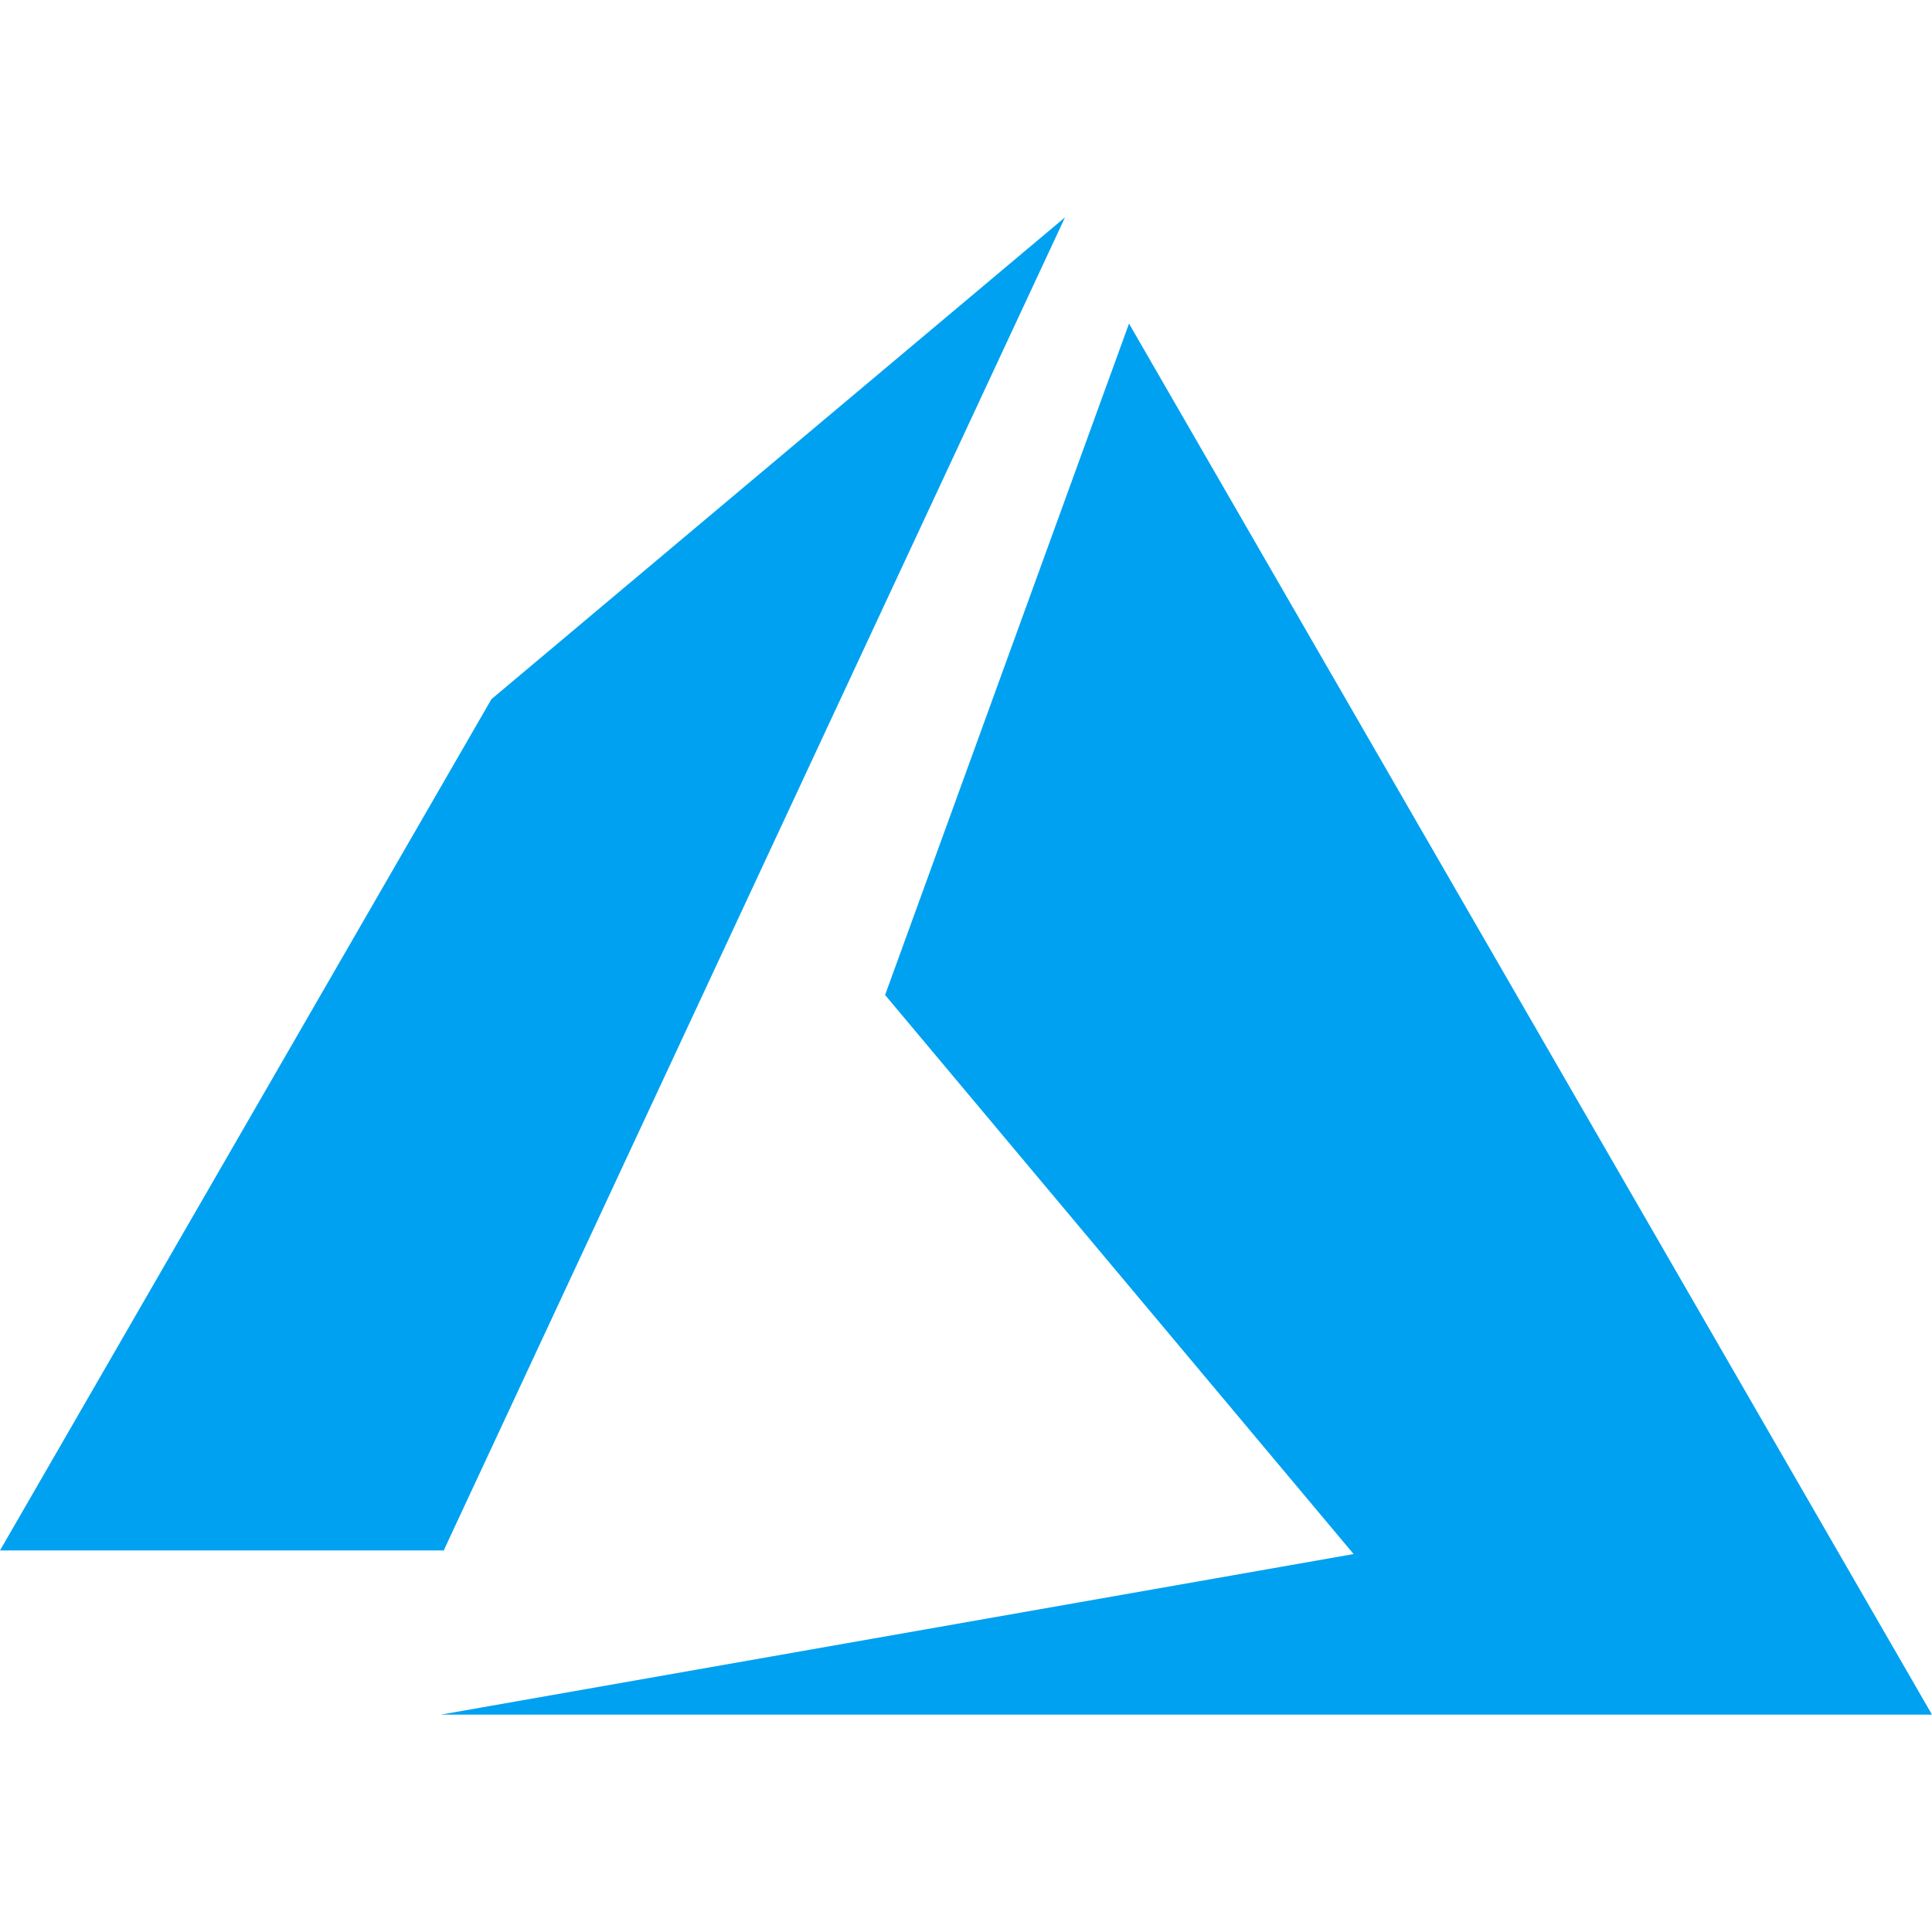
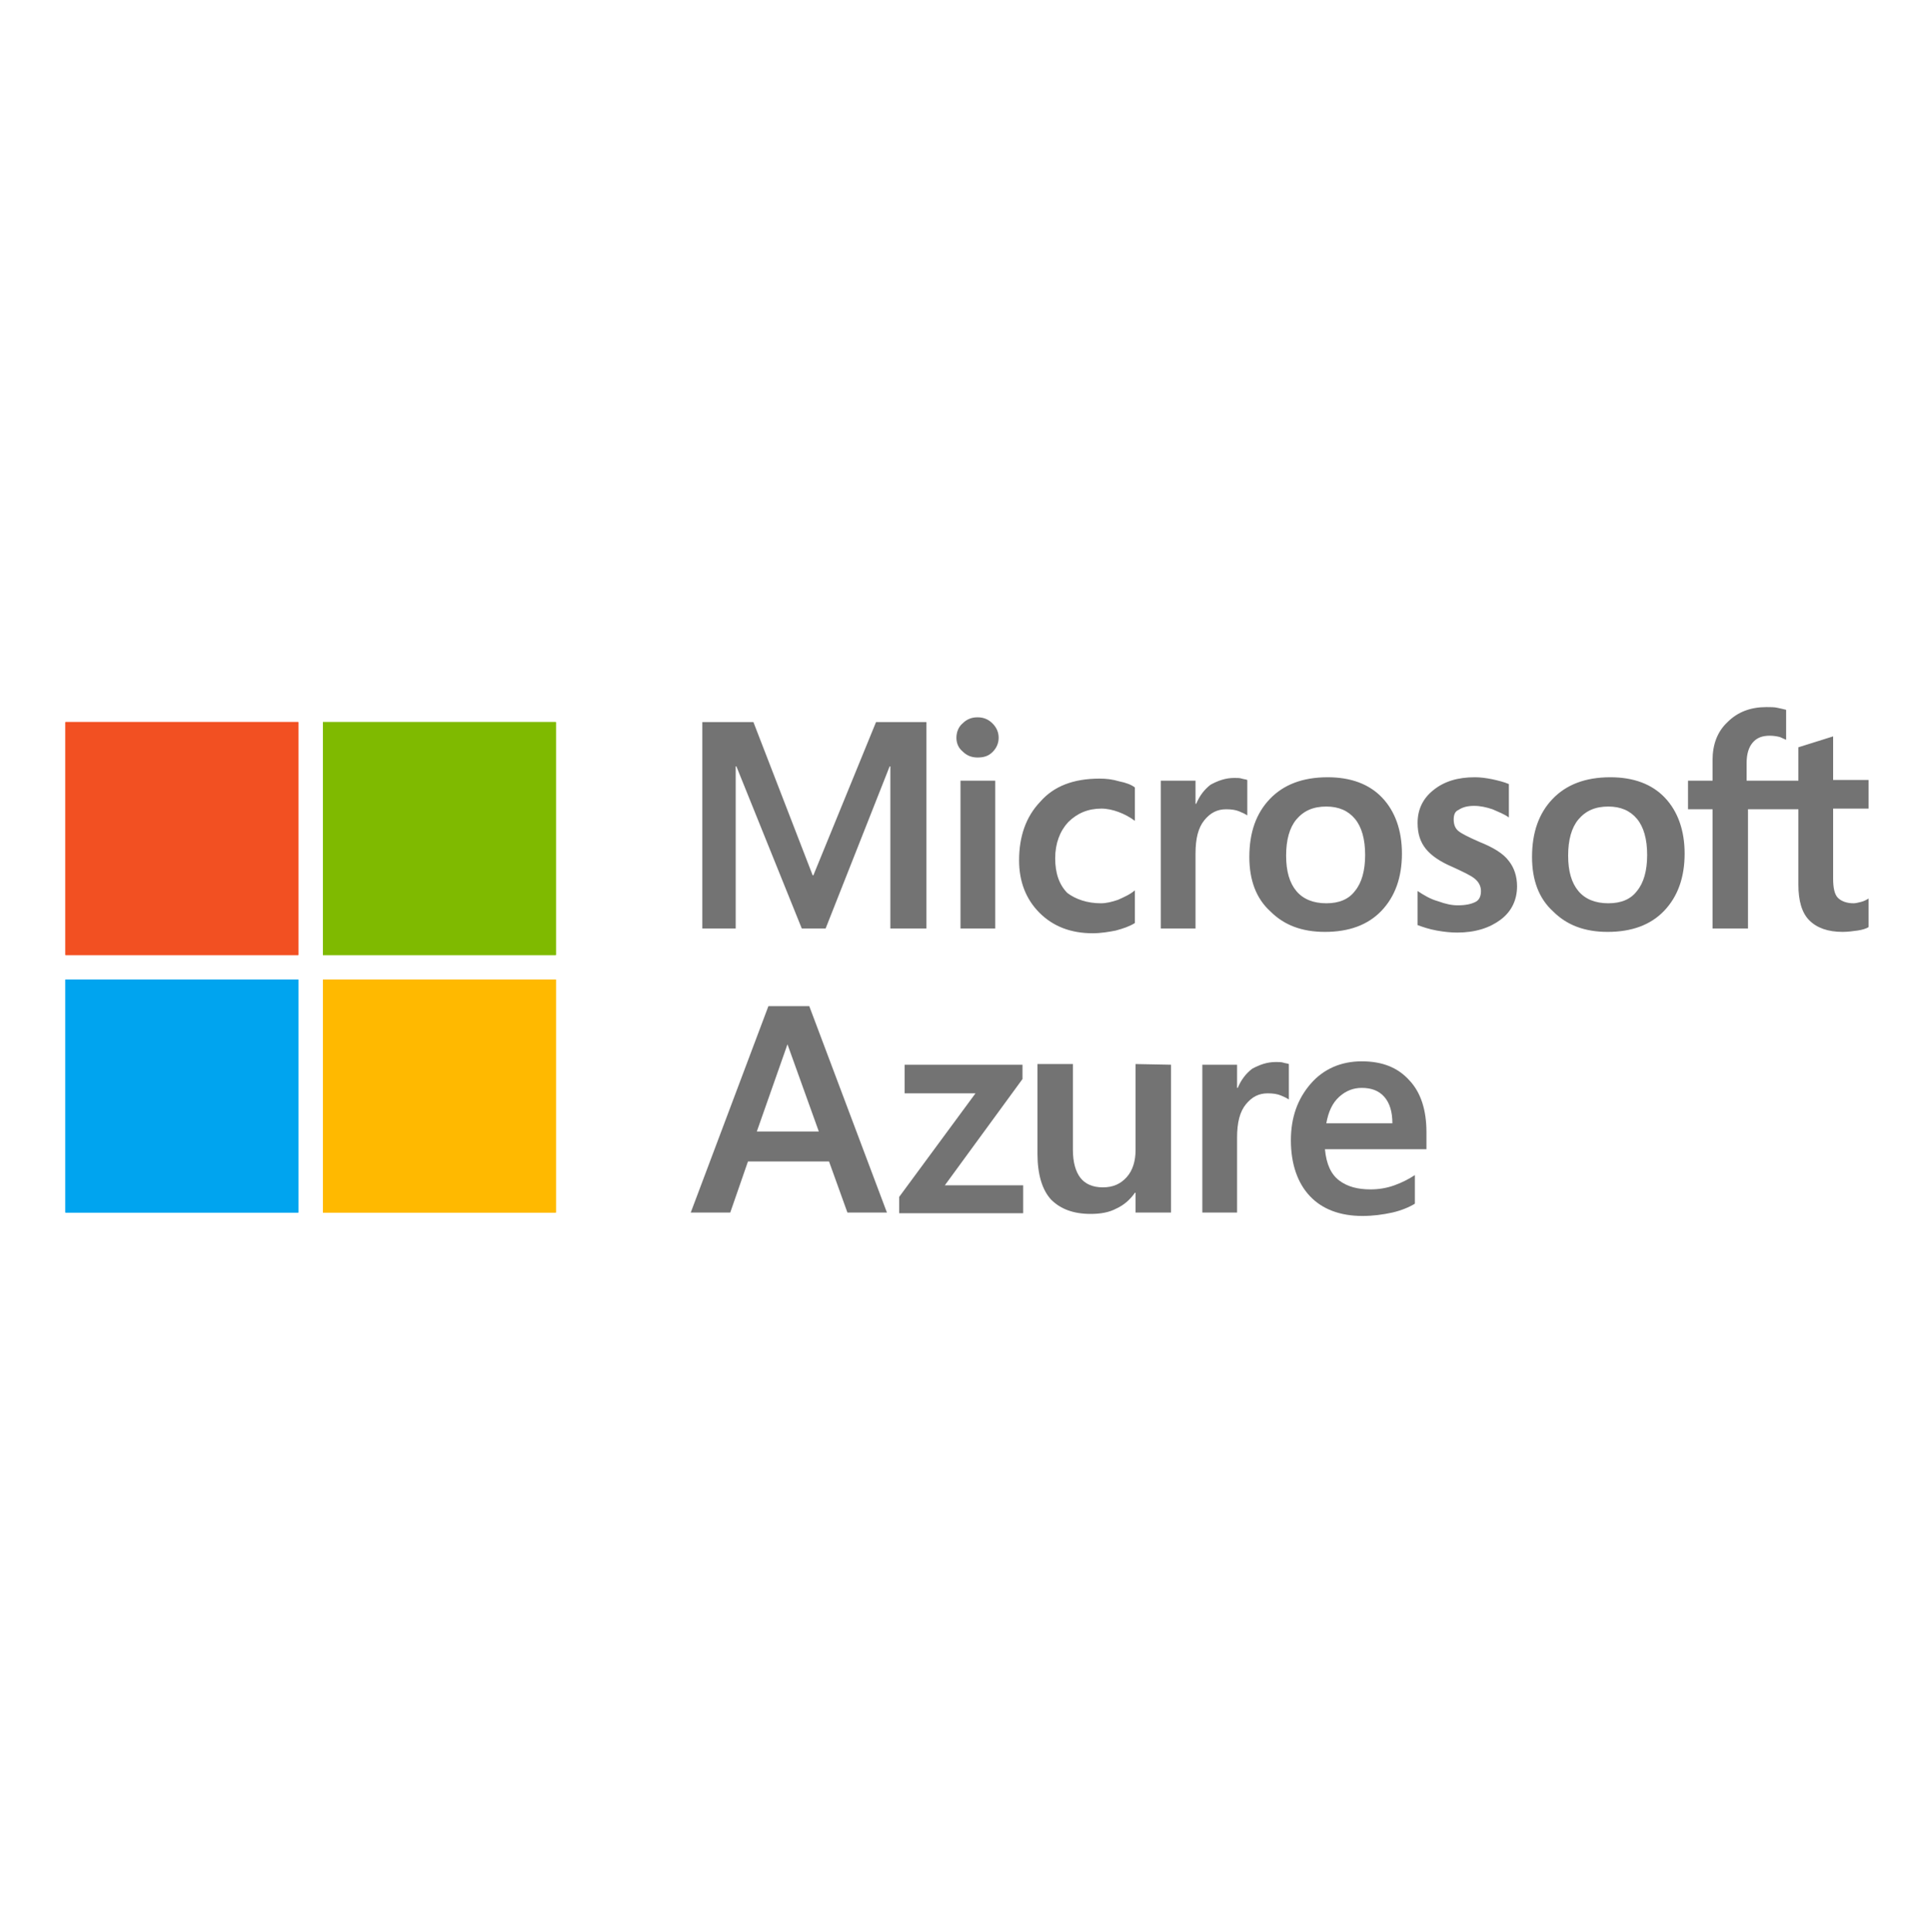
- <svg xmlns="http://www.w3.org/2000/svg" viewBox="0 0 16 16" width="100%" height="100%">
-   <polygon fill="#00a1f1" points="3.65 14.2 16 14.2 9.35 2.68 7.33 8.24 11.21 12.87 3.65 14.2" />
-   <polygon fill="#00a1f1" points="8.82 1.8 4.07 5.79 0 12.84 3.67 12.84 3.67 12.85 8.82 1.8" />
+ <svg xmlns="http://www.w3.org/2000/svg" version="1.1" id="Layer_1" x="0px" y="0px" viewBox="0 0 283.5 283.5" style="enable-background:new 0 0 283.5 283.5;" xml:space="preserve">
+   <style type="text/css">
+ 	.st0{fill:#737373;}
+ 	.st1{fill:#F25022;}
+ 	.st2{fill:#7FBA00;}
+ 	.st3{fill:#00A4EF;}
+ 	.st4{fill:#FFB900;}
+ </style>
+   <g id="Azure_s">
+     <g>
+       <path class="st0" d="M118.8,147.7l11.4,30.3h-5.8l-2.7-7.5h-11.9l-2.6,7.5h-5.8l11.4-30.3H118.8z M115.6,153.3l-4.5,12.8h9.1    L115.6,153.3L115.6,153.3z" />
+       <path class="st0" d="M132.7,156.3h17.4v2.1L138.7,174h11.5v4.1H132v-2.4l11.2-15.2h-10.4v-4.2L132.7,156.3L132.7,156.3z" />
+       <path class="st0" d="M171.9,156.3V178h-5.2v-2.9h-0.1c-0.7,1-1.6,1.8-2.7,2.3c-1.1,0.6-2.4,0.8-3.8,0.8c-2.5,0-4.4-0.7-5.8-2.1    c-1.3-1.4-2-3.7-2-6.7v-13.2h5.2v12.6c0,1.8,0.4,3.2,1.1,4.1c0.7,0.9,1.8,1.4,3.3,1.4s2.6-0.5,3.5-1.5s1.3-2.4,1.3-4v-12.6    L171.9,156.3L171.9,156.3z" />
+       <path class="st0" d="M187.3,155.9c0.4,0,0.8,0,1.1,0.1s0.6,0.1,0.8,0.2v5.2c-0.3-0.2-0.7-0.4-1.2-0.6c-0.5-0.2-1.1-0.3-1.9-0.3    c-1.3,0-2.3,0.5-3.2,1.6s-1.3,2.7-1.3,4.9v11h-5.1v-21.7h5.1v3.4h0.1c0.5-1.2,1.2-2.1,2.1-2.8C184.9,156.3,186,155.9,187.3,155.9z    " />
+       <path class="st0" d="M207.7,172.5v4.2c-0.8,0.5-2,1-3.3,1.3c-1.4,0.3-2.8,0.5-4.4,0.5c-3.3,0-5.9-1-7.7-2.9s-2.8-4.7-2.8-8.2    c0-3.4,1-6.1,2.9-8.3s4.5-3.3,7.5-3.3s5.3,0.9,7,2.8c1.7,1.8,2.5,4.4,2.5,7.6v2.5h-14.9c0.2,2.2,0.9,3.7,2.1,4.6    c1.2,0.9,2.7,1.3,4.6,1.3c1.2,0,2.4-0.2,3.5-0.6C205.8,173.6,206.8,173.1,207.7,172.5z M204.4,164.9c0-1.7-0.4-3-1.2-3.9    s-1.9-1.3-3.3-1.3c-1.2,0-2.3,0.4-3.3,1.3s-1.6,2.2-1.9,3.9H204.4z" />
+     </g>
+   </g>
+   <g id="MS-logotype">
+     <path class="st0" d="M136,106v30.3h-5.3v-23.8h-0.1l-9.4,23.8h-3.5l-9.6-23.8H108v23.8h-4.9V106h7.5l8.7,22.5h0.1l9.2-22.5H136z    M140.4,108.3c0-0.8,0.3-1.6,0.9-2.1c0.6-0.6,1.3-0.9,2.2-0.9s1.6,0.3,2.2,0.9c0.6,0.6,0.9,1.3,0.9,2.1c0,0.8-0.3,1.5-0.9,2.1   c-0.6,0.6-1.3,0.8-2.2,0.8s-1.6-0.3-2.2-0.9C140.7,109.8,140.4,109.1,140.4,108.3z M146.1,114.6v21.7H141v-21.7   C141,114.6,146.1,114.6,146.1,114.6z M161.6,132.6c0.8,0,1.6-0.2,2.5-0.5c0.9-0.4,1.8-0.8,2.5-1.4v4.8c-0.8,0.5-1.7,0.8-2.8,1.1   c-1,0.2-2.2,0.4-3.4,0.4c-3.2,0-5.8-1-7.8-3s-3-4.6-3-7.7c0-3.5,1-6.4,3.1-8.6c2-2.3,4.9-3.4,8.7-3.4c1,0,1.9,0.1,2.9,0.4   c1,0.2,1.8,0.5,2.3,0.9v4.9c-0.8-0.6-1.6-1-2.4-1.3c-0.8-0.3-1.7-0.5-2.5-0.5c-2,0-3.6,0.7-4.9,2c-1.2,1.3-1.9,3.1-1.9,5.3   s0.6,3.9,1.8,5.1C157.9,132,159.6,132.6,161.6,132.6z M181.2,114.2c0.4,0,0.8,0,1.1,0.1s0.6,0.1,0.8,0.2v5.2   c-0.3-0.2-0.7-0.4-1.2-0.6s-1.1-0.3-1.9-0.3c-1.3,0-2.3,0.5-3.2,1.6s-1.3,2.7-1.3,4.9v11h-5.1v-21.7h5.1v3.4h0.1   c0.5-1.2,1.2-2.1,2.1-2.8C178.8,114.6,179.9,114.2,181.2,114.2z M183.4,125.8c0-3.6,1-6.4,3-8.5s4.8-3.2,8.5-3.2c3.4,0,6.1,1,8,3   s2.9,4.8,2.9,8.2c0,3.5-1,6.3-3,8.4c-2,2.1-4.8,3.1-8.3,3.1c-3.4,0-6-1-8-3C184.4,131.9,183.4,129.2,183.4,125.8z M188.8,125.6   c0,2.3,0.5,4,1.5,5.2s2.5,1.8,4.4,1.8s3.3-0.6,4.2-1.8c1-1.2,1.5-3,1.5-5.3s-0.5-4.1-1.5-5.3c-1-1.2-2.4-1.8-4.2-1.8   c-1.9,0-3.3,0.6-4.4,1.9C189.3,121.5,188.8,123.3,188.8,125.6z M213.4,120.3c0,0.7,0.2,1.3,0.7,1.7c0.5,0.4,1.5,0.9,3.1,1.6   c2,0.8,3.5,1.7,4.3,2.8c0.8,1,1.2,2.3,1.2,3.7c0,2-0.8,3.7-2.4,4.9c-1.6,1.2-3.7,1.9-6.4,1.9c-0.9,0-1.9-0.1-3-0.3s-2-0.5-2.8-0.8   v-5c0.9,0.6,1.9,1.2,3,1.5c1.1,0.4,2,0.6,2.9,0.6c1.2,0,2-0.2,2.6-0.5s0.8-0.9,0.8-1.6c0-0.7-0.3-1.3-0.9-1.8s-1.7-1-3.2-1.7   c-1.9-0.8-3.2-1.7-4-2.7s-1.2-2.2-1.2-3.8c0-2,0.8-3.6,2.3-4.8c1.6-1.3,3.6-1.9,6.1-1.9c0.8,0,1.6,0.1,2.6,0.3   c0.9,0.2,1.7,0.4,2.4,0.7v4.9c-0.7-0.5-1.5-0.8-2.4-1.2c-0.9-0.3-1.8-0.5-2.7-0.5c-1,0-1.7,0.2-2.3,0.6   C213.6,119.1,213.4,119.6,213.4,120.3z M224.9,125.8c0-3.6,1-6.4,3-8.5s4.8-3.2,8.5-3.2c3.4,0,6.1,1,8,3s2.9,4.8,2.9,8.2   c0,3.5-1,6.3-3,8.4c-2,2.1-4.8,3.1-8.3,3.1c-3.4,0-6-1-8-3C225.9,131.9,224.9,129.2,224.9,125.8z M230.2,125.6c0,2.3,0.5,4,1.5,5.2   s2.5,1.8,4.4,1.8s3.3-0.6,4.2-1.8c1-1.2,1.5-3,1.5-5.3s-0.5-4.1-1.5-5.3c-1-1.2-2.4-1.8-4.2-1.8c-1.9,0-3.3,0.6-4.4,1.9   C230.7,121.5,230.2,123.3,230.2,125.6z M264.2,118.8h-7.6v17.5h-5.2v-17.5h-3.6v-4.2h3.6v-3c0-2.3,0.7-4.2,2.2-5.6   c1.5-1.5,3.4-2.2,5.7-2.2c0.6,0,1.2,0,1.6,0.1c0.5,0.1,0.9,0.2,1.3,0.3v4.4c-0.2-0.1-0.5-0.2-0.9-0.4c-0.4-0.1-0.9-0.2-1.5-0.2   c-1.1,0-1.9,0.3-2.5,1s-0.9,1.7-0.9,3v2.6h7.6v-4.9l5.1-1.6v6.4h5.2v4.2h-5.2V129c0,1.3,0.2,2.3,0.7,2.8s1.3,0.8,2.3,0.8   c0.3,0,0.7-0.1,1.1-0.2c0.4-0.1,0.8-0.3,1.1-0.5v4.2c-0.3,0.2-0.9,0.4-1.6,0.5s-1.5,0.2-2.2,0.2c-2.2,0-3.8-0.6-4.9-1.7   c-1.1-1.1-1.6-2.9-1.6-5.2v-11.1C264,118.8,264.2,118.8,264.2,118.8z" />
+   </g>
+   <g id="MS-symbol">
+     <g>
+       <rect x="9.6" y="106" class="st1" width="34.2" height="34.2" />
+       <rect x="47.4" y="106" class="st2" width="34.2" height="34.2" />
+       <rect x="9.6" y="143.8" class="st3" width="34.2" height="34.2" />
+       <rect x="47.4" y="143.8" class="st4" width="34.2" height="34.2" />
+     </g>
+     <g>
+       <rect x="9.6" y="106" class="st1" width="34.2" height="34.2" />
+       <rect x="47.4" y="106" class="st2" width="34.2" height="34.2" />
+       <rect x="9.6" y="143.8" class="st3" width="34.2" height="34.2" />
+       <rect x="47.4" y="143.8" class="st4" width="34.2" height="34.2" />
+     </g>
+   </g>
</svg>
